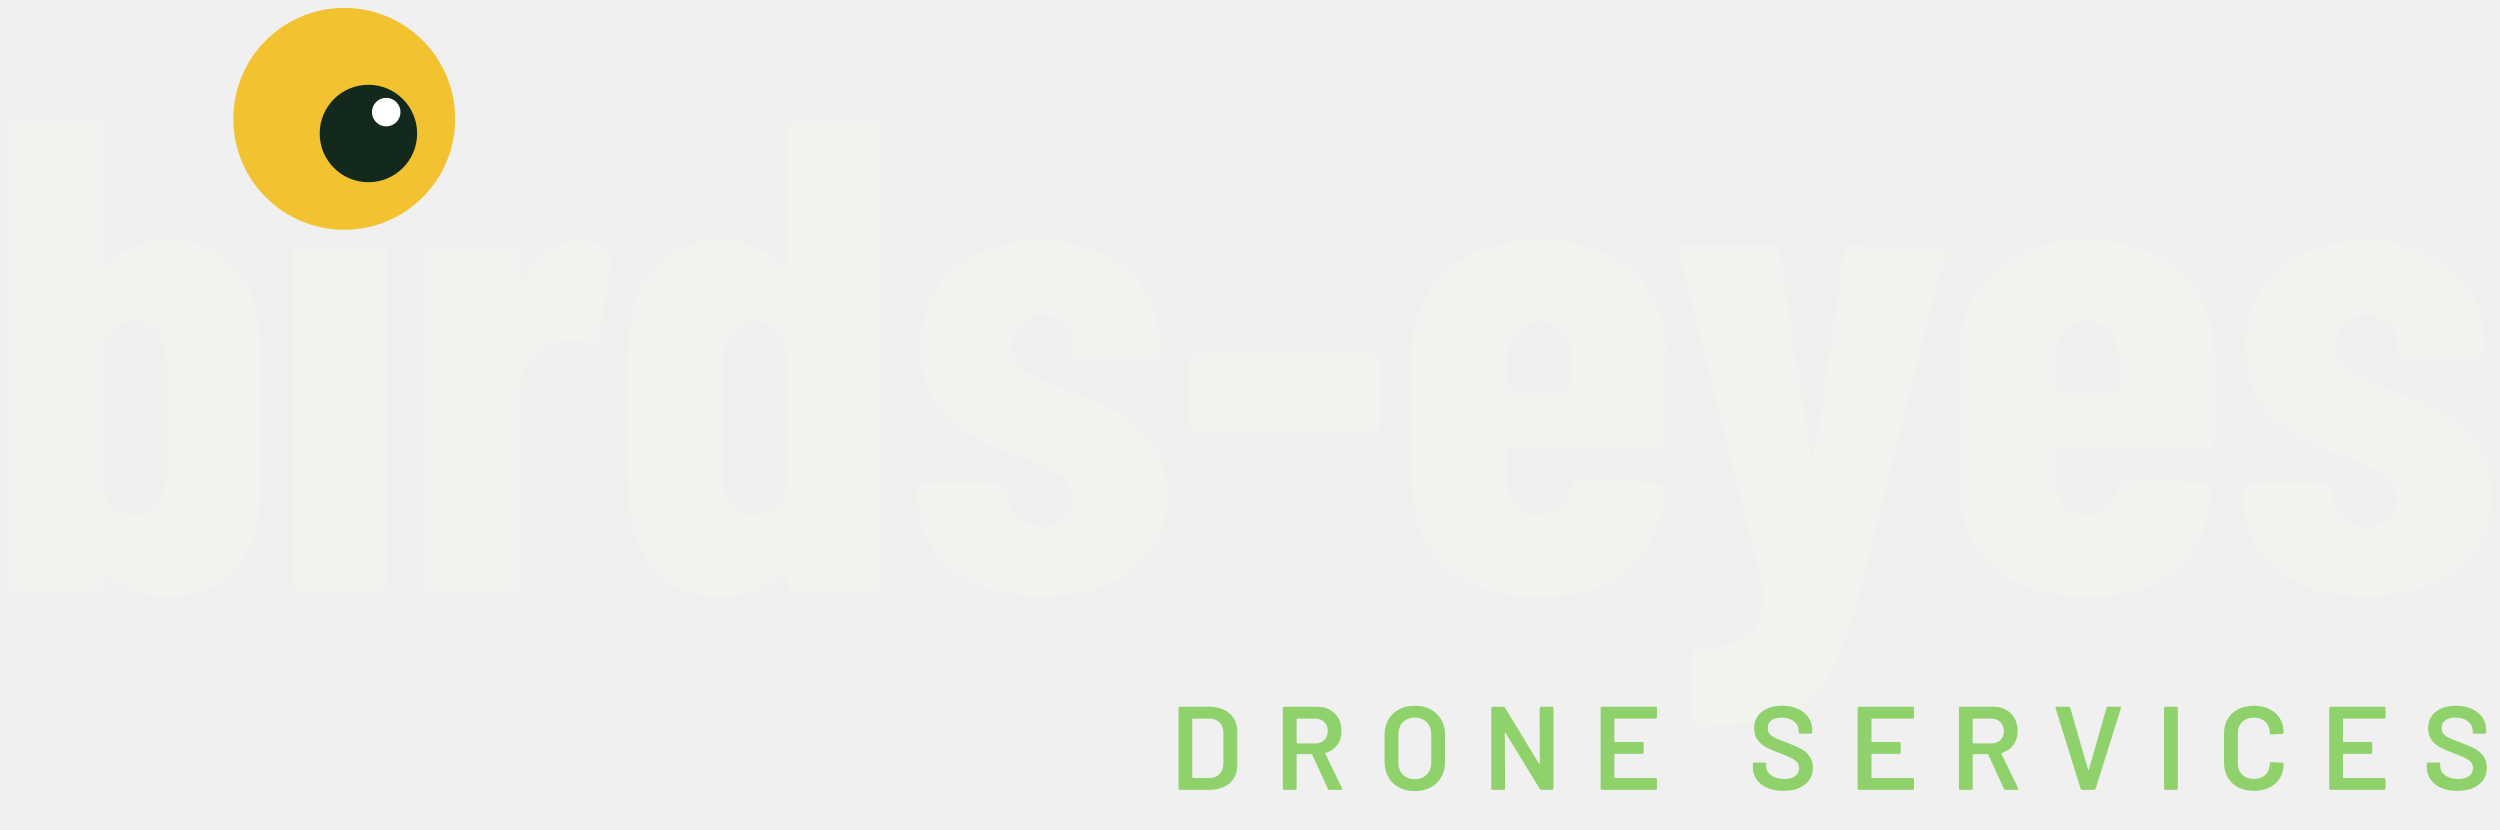
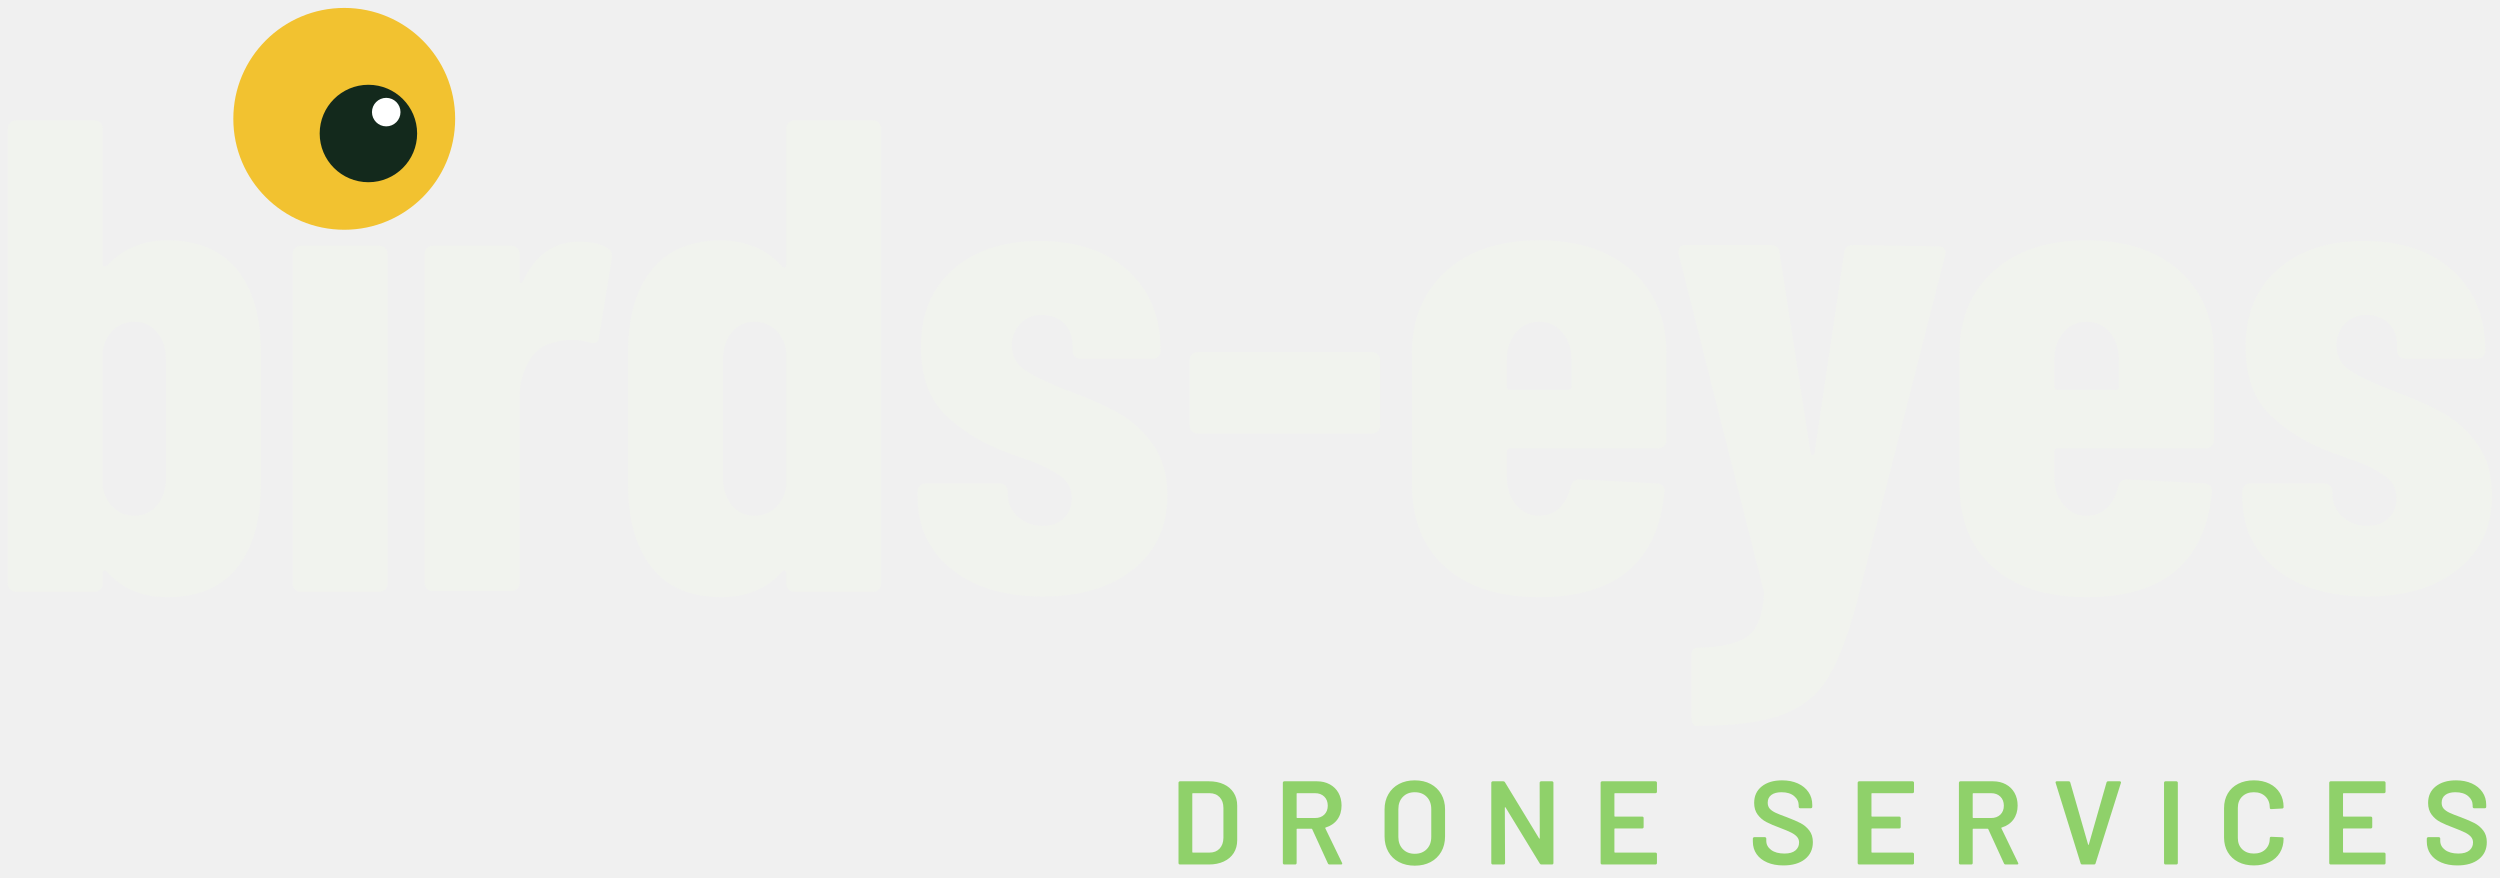
- <svg xmlns="http://www.w3.org/2000/svg" viewBox="4.5 0.6 631.1 209.4" role="img" aria-label="Birds-Eyes Drone Services">
+ <svg xmlns="http://www.w3.org/2000/svg" viewBox="4.5 0.6 631.1 221.5" role="img" aria-label="Birds-Eyes Drone Services">
  <path fill="#F1F3EE" d="M70.38 89.82V122.8Q70.38 136.23 64.43 143.8Q58.48 151.36 46.75 151.36Q37.23 151.36 31.45 144.9Q31.11 144.56 30.77 144.64Q30.43 144.73 30.43 145.24V147.96Q30.43 148.81 29.84 149.41Q29.24 150 28.39 150H8.5Q7.65 150 7.06 149.41Q6.46 148.81 6.46 147.96V33.04Q6.46 32.19 7.06 31.59Q7.65 31 8.5 31H28.39Q29.24 31 29.84 31.59Q30.43 32.19 30.43 33.04V67.55Q30.43 67.89 30.77 67.89Q31.45 67.89 32.13 67.04Q37.91 61.26 46.75 61.26Q58.31 61.26 64.34 68.66Q70.38 76.05 70.38 89.82ZM38.42 81.83Q35.36 81.83 33.15 83.87Q30.94 85.91 30.43 89.31V123.31Q30.94 126.71 33.15 128.75Q35.36 130.79 38.42 130.79Q41.99 130.79 44.2 128.07Q46.41 125.35 46.41 121.1V91.52Q46.41 87.27 44.2 84.55Q41.99 81.83 38.42 81.83ZM78.37 147.96V64.66Q78.37 63.81 78.97 63.21Q79.56 62.62 80.41 62.62H100.3Q101.15 62.62 101.75 63.21Q102.34 63.81 102.34 64.66V147.96Q102.34 148.81 101.75 149.41Q101.15 150 100.3 150H80.41Q79.56 150 78.97 149.41Q78.37 148.81 78.37 147.96ZM157.93 63.3Q159.29 64.15 158.95 65.85L155.72 85.74Q155.55 87.61 153.34 87.1Q151.47 86.42 148.75 86.42Q146.2 86.42 144.33 87.1Q140.42 87.78 138.04 91.78Q135.66 95.77 135.66 101.04V147.79Q135.66 148.64 135.06 149.24Q134.47 149.83 133.62 149.83H113.73Q112.88 149.83 112.28 149.24Q111.69 148.64 111.69 147.79V64.66Q111.69 63.81 112.28 63.21Q112.88 62.62 113.73 62.62H133.62Q134.47 62.62 135.06 63.21Q135.66 63.81 135.66 64.66V71.29Q135.66 71.97 135.92 72.06Q136.17 72.14 136.51 71.63Q141.1 61.6 150.79 61.6Q155.38 61.6 157.93 63.3ZM205.02 31H224.91Q225.76 31 226.36 31.59Q226.95 32.19 226.95 33.04V147.96Q226.95 148.81 226.36 149.41Q225.76 150 224.91 150H205.02Q204.17 150 203.58 149.41Q202.98 148.81 202.98 147.96V145.24Q202.98 144.73 202.64 144.64Q202.3 144.56 201.96 144.9Q196.18 151.36 186.66 151.36Q174.93 151.36 168.98 143.8Q163.03 136.23 163.03 122.8V89.82Q163.03 76.05 169.07 68.66Q175.1 61.26 186.66 61.26Q190.4 61.26 194.48 62.7Q198.56 64.15 201.96 67.89Q202.3 68.23 202.64 68.14Q202.98 68.06 202.98 67.55V33.04Q202.98 32.19 203.58 31.59Q204.17 31 205.02 31ZM202.98 123.31V89.31Q202.47 85.91 200.26 83.87Q198.05 81.83 194.99 81.83Q191.42 81.83 189.21 84.55Q187 87.27 187 91.52V121.1Q187 125.35 189.21 128.07Q191.42 130.79 194.99 130.79Q198.05 130.79 200.26 128.75Q202.47 126.71 202.98 123.31ZM236.13 125.86V124.67Q236.13 123.82 236.73 123.22Q237.32 122.63 238.17 122.63H256.87Q257.72 122.63 258.32 123.22Q258.91 123.82 258.91 124.67V125.18Q258.91 128.75 261.46 131.05Q264.01 133.34 267.75 133.34Q271.15 133.34 273.11 131.38Q275.06 129.43 275.06 126.37Q275.06 122.63 271.83 120.5Q268.6 118.38 264.61 116.94Q260.61 115.49 259.08 114.98Q249.73 111.58 243.36 105.54Q236.98 99.51 236.98 88.12Q236.98 75.71 245.14 68.57Q253.3 61.43 266.9 61.43Q281.01 61.43 289.25 68.91Q297.5 76.39 297.5 89.14Q297.5 89.99 296.9 90.58Q296.31 91.18 295.46 91.18H277.27Q276.42 91.18 275.83 90.58Q275.23 89.99 275.23 89.14V87.78Q275.23 84.38 273.11 82.25Q270.98 80.13 267.58 80.13Q264.01 80.13 261.97 82.42Q259.93 84.72 259.93 87.78Q259.93 91.86 263.42 94.15Q266.9 96.45 274.04 99.17Q281.35 101.89 286.54 104.69Q291.72 107.5 295.46 112.69Q299.2 117.87 299.2 125.69Q299.2 137.42 290.62 144.31Q282.03 151.19 267.75 151.19Q253.3 151.19 244.72 144.31Q236.13 137.42 236.13 125.86ZM304.81 108.01V91.52Q304.81 90.67 305.4 90.07Q306 89.48 306.85 89.48H350.88Q351.73 89.48 352.33 90.07Q352.92 90.67 352.92 91.52V108.01Q352.92 108.86 352.33 109.45Q351.73 110.05 350.88 110.05H306.85Q306 110.05 305.4 109.45Q304.81 108.86 304.81 108.01ZM423.13 113.79H385.73Q384.88 113.79 384.88 114.64V120.93Q384.88 125.18 387.18 127.98Q389.47 130.79 393.04 130.79Q396.27 130.79 398.31 128.66Q400.35 126.54 401.03 123.31Q401.54 121.61 403.24 121.61L422.79 122.63Q423.64 122.63 424.24 123.22Q424.83 123.82 424.66 124.84Q423.47 137.93 415.57 144.65Q407.66 151.36 393.04 151.36Q377.91 151.36 369.41 143.8Q360.91 136.23 360.91 122.8V89.82Q360.91 76.9 369.5 69.08Q378.08 61.26 393.04 61.26Q408 61.26 416.59 69.08Q425.17 76.9 425.17 89.82V111.75Q425.17 112.6 424.58 113.19Q423.98 113.79 423.13 113.79ZM384.88 91.52V98.15Q384.88 99 385.73 99H400.35Q401.2 99 401.2 98.15V91.52Q401.2 87.27 398.91 84.55Q396.61 81.83 393.04 81.83Q389.47 81.83 387.18 84.55Q384.88 87.27 384.88 91.52ZM431.46 181.79V166.15Q431.46 164.11 432.99 164.11Q441.83 163.94 445.57 161.31Q449.31 158.67 449.82 150.51L449.65 149.49L428.23 64.66V63.98Q428.23 62.45 430.1 62.45H451.52Q453.56 62.45 453.73 64.32L461.55 114.81Q461.72 115.49 462.06 115.49Q462.4 115.49 462.57 114.81L470.05 64.32Q470.22 62.45 472.26 62.45L493.68 62.79Q496.06 62.79 495.55 65L473.11 153.23Q469.71 165.64 465.89 171.84Q462.06 178.05 454.67 180.94Q447.27 183.83 433.33 183.83H432.48Q432.14 183.83 431.8 183.24Q431.46 182.64 431.46 181.79ZM561.34 113.79H523.94Q523.09 113.79 523.09 114.64V120.93Q523.09 125.18 525.38 127.98Q527.68 130.79 531.25 130.79Q534.48 130.79 536.52 128.66Q538.56 126.54 539.24 123.31Q539.75 121.61 541.45 121.61L561 122.63Q561.85 122.63 562.45 123.22Q563.04 123.82 562.87 124.84Q561.68 137.93 553.78 144.65Q545.87 151.36 531.25 151.36Q516.12 151.36 507.62 143.8Q499.12 136.23 499.12 122.8V89.82Q499.12 76.9 507.71 69.08Q516.29 61.26 531.25 61.26Q546.21 61.26 554.8 69.08Q563.38 76.9 563.38 89.82V111.75Q563.38 112.6 562.79 113.19Q562.19 113.79 561.34 113.79ZM523.09 91.52V98.15Q523.09 99 523.94 99H538.56Q539.41 99 539.41 98.15V91.52Q539.41 87.27 537.12 84.55Q534.82 81.83 531.25 81.83Q527.68 81.83 525.38 84.55Q523.09 87.27 523.09 91.52ZM570.52 125.86V124.67Q570.52 123.82 571.12 123.22Q571.71 122.63 572.56 122.63H591.26Q592.11 122.63 592.71 123.22Q593.3 123.82 593.3 124.67V125.18Q593.3 128.75 595.85 131.05Q598.4 133.34 602.14 133.34Q605.54 133.34 607.5 131.38Q609.45 129.43 609.45 126.37Q609.45 122.63 606.22 120.5Q602.99 118.38 599 116.94Q595 115.49 593.47 114.98Q584.12 111.58 577.75 105.54Q571.37 99.51 571.37 88.12Q571.37 75.71 579.53 68.57Q587.69 61.43 601.29 61.43Q615.4 61.43 623.65 68.91Q631.89 76.39 631.89 89.14Q631.89 89.99 631.3 90.58Q630.7 91.18 629.85 91.18H611.66Q610.81 91.18 610.22 90.58Q609.62 89.99 609.62 89.14V87.78Q609.62 84.38 607.5 82.25Q605.37 80.13 601.97 80.13Q598.4 80.13 596.36 82.42Q594.32 84.72 594.32 87.78Q594.32 91.86 597.81 94.15Q601.29 96.45 608.43 99.17Q615.74 101.89 620.92 104.69Q626.11 107.5 629.85 112.69Q633.59 117.87 633.59 125.69Q633.59 137.42 625.01 144.31Q616.42 151.19 602.14 151.19Q587.69 151.19 579.11 144.31Q570.52 137.42 570.52 125.86Z" />
  <circle cx="91.4" cy="30.6" r="28.0" fill="#F2C230" />
  <circle cx="97.5" cy="34.3" r="12.3" fill="#13291C" />
  <circle cx="102.0" cy="28.9" r="3.6" fill="#fff" />
-   <path fill="#8FD16A" d="M302 199.64V179.36Q302 179.21 302.11 179.11Q302.21 179 302.36 179H309.68Q311.81 179 313.43 179.75Q315.05 180.5 315.94 181.89Q316.82 183.29 316.82 185.15V193.85Q316.82 195.71 315.94 197.11Q315.05 198.5 313.43 199.25Q311.81 200 309.68 200H302.36Q302.21 200 302.11 199.89Q302 199.79 302 199.64ZM305.63 197H309.83Q311.42 197 312.37 196Q313.31 194.99 313.34 193.31V185.72Q313.34 184.01 312.38 183Q311.42 182 309.8 182H305.63Q305.48 182 305.48 182.15V196.85Q305.48 197 305.63 197ZM339.71 199.73 335.75 191.09Q335.69 190.97 335.57 190.97H331.97Q331.82 190.97 331.82 191.12V199.64Q331.82 199.79 331.72 199.89Q331.61 200 331.46 200H328.7Q328.55 200 328.45 199.89Q328.34 199.79 328.34 199.64V179.36Q328.34 179.21 328.45 179.11Q328.55 179 328.7 179H336.95Q338.78 179 340.19 179.76Q341.6 180.53 342.38 181.93Q343.16 183.32 343.16 185.12Q343.16 187.19 342.1 188.64Q341.03 190.1 339.14 190.67Q339.08 190.67 339.05 190.73Q339.02 190.79 339.05 190.85L343.28 199.58Q343.34 199.7 343.34 199.76Q343.34 200 343.01 200H340.13Q339.83 200 339.71 199.73ZM331.82 182.15V188.12Q331.82 188.27 331.97 188.27H336.47Q337.91 188.27 338.8 187.42Q339.68 186.56 339.68 185.15Q339.68 183.74 338.8 182.87Q337.91 182 336.47 182H331.97Q331.82 182 331.82 182.15ZM354.02 192.92V186.08Q354.02 183.92 354.98 182.25Q355.94 180.59 357.67 179.68Q359.39 178.76 361.64 178.76Q363.92 178.76 365.64 179.68Q367.37 180.59 368.33 182.25Q369.29 183.92 369.29 186.08V192.92Q369.29 195.11 368.33 196.79Q367.37 198.47 365.64 199.38Q363.92 200.3 361.64 200.3Q359.39 200.3 357.65 199.38Q355.91 198.47 354.97 196.79Q354.02 195.11 354.02 192.92ZM365.81 193.04V186.05Q365.81 184.1 364.67 182.93Q363.53 181.76 361.64 181.76Q359.78 181.76 358.64 182.93Q357.5 184.1 357.5 186.05V193.04Q357.5 194.96 358.64 196.13Q359.78 197.3 361.64 197.3Q363.53 197.3 364.67 196.13Q365.81 194.96 365.81 193.04ZM393.53 179H396.29Q396.44 179 396.55 179.11Q396.65 179.21 396.65 179.36V199.64Q396.65 199.79 396.55 199.89Q396.44 200 396.29 200H393.62Q393.32 200 393.2 199.76L384.56 185.6Q384.5 185.51 384.44 185.52Q384.38 185.54 384.38 185.66L384.44 199.64Q384.44 199.79 384.34 199.89Q384.23 200 384.08 200H381.32Q381.17 200 381.07 199.89Q380.96 199.79 380.96 199.64V179.36Q380.96 179.21 381.07 179.11Q381.17 179 381.32 179H383.99Q384.29 179 384.41 179.24L393.02 193.4Q393.08 193.49 393.14 193.48Q393.2 193.46 393.2 193.34L393.17 179.36Q393.17 179.21 393.28 179.11Q393.38 179 393.53 179ZM422.42 182H412.19Q412.04 182 412.04 182.15V187.76Q412.04 187.91 412.19 187.91H419.06Q419.21 187.91 419.32 188.01Q419.42 188.12 419.42 188.27V190.55Q419.42 190.7 419.32 190.81Q419.21 190.91 419.06 190.91H412.19Q412.04 190.91 412.04 191.06V196.85Q412.04 197 412.19 197H422.42Q422.57 197 422.68 197.11Q422.78 197.21 422.78 197.36V199.64Q422.78 199.79 422.68 199.89Q422.57 200 422.42 200H408.92Q408.77 200 408.67 199.89Q408.56 199.79 408.56 199.64V179.36Q408.56 179.21 408.67 179.11Q408.77 179 408.92 179H422.42Q422.57 179 422.68 179.11Q422.78 179.21 422.78 179.36V181.64Q422.78 181.79 422.68 181.89Q422.57 182 422.42 182ZM446.99 194.21V193.46Q446.99 193.31 447.1 193.2Q447.2 193.1 447.35 193.1H450.02Q450.17 193.1 450.27 193.2Q450.38 193.31 450.38 193.46V194.03Q450.38 195.41 451.61 196.32Q452.84 197.24 454.97 197.24Q456.8 197.24 457.73 196.46Q458.66 195.68 458.66 194.45Q458.66 193.61 458.15 193.03Q457.64 192.44 456.7 191.96Q455.75 191.48 453.86 190.76Q451.73 189.98 450.41 189.29Q449.09 188.6 448.21 187.41Q447.32 186.23 447.32 184.46Q447.32 181.82 449.24 180.29Q451.16 178.76 454.37 178.76Q456.62 178.76 458.35 179.54Q460.07 180.32 461.03 181.72Q461.99 183.11 461.99 184.94V185.45Q461.99 185.6 461.88 185.7Q461.78 185.81 461.63 185.81H458.93Q458.78 185.81 458.68 185.7Q458.57 185.6 458.57 185.45V185.12Q458.57 183.71 457.41 182.74Q456.26 181.76 454.22 181.76Q452.57 181.76 451.65 182.45Q450.74 183.14 450.74 184.4Q450.74 185.3 451.22 185.87Q451.7 186.44 452.66 186.91Q453.62 187.37 455.63 188.09Q457.76 188.9 459.03 189.56Q460.31 190.22 461.23 191.41Q462.14 192.59 462.14 194.36Q462.14 197.06 460.15 198.65Q458.15 200.24 454.7 200.24Q452.36 200.24 450.62 199.49Q448.88 198.74 447.94 197.39Q446.99 196.04 446.99 194.21ZM487.31 182H477.08Q476.93 182 476.93 182.15V187.76Q476.93 187.91 477.08 187.91H483.95Q484.1 187.91 484.21 188.01Q484.31 188.12 484.31 188.27V190.55Q484.31 190.7 484.21 190.81Q484.1 190.91 483.95 190.91H477.08Q476.93 190.91 476.93 191.06V196.85Q476.93 197 477.08 197H487.31Q487.46 197 487.57 197.11Q487.67 197.21 487.67 197.36V199.64Q487.67 199.79 487.57 199.89Q487.46 200 487.31 200H473.81Q473.66 200 473.56 199.89Q473.45 199.79 473.45 199.64V179.36Q473.45 179.21 473.56 179.11Q473.66 179 473.81 179H487.31Q487.46 179 487.57 179.11Q487.67 179.21 487.67 179.36V181.64Q487.67 181.79 487.57 181.89Q487.46 182 487.31 182ZM510.38 199.73 506.42 191.09Q506.36 190.97 506.24 190.97H502.64Q502.49 190.97 502.49 191.12V199.64Q502.49 199.79 502.39 199.89Q502.28 200 502.13 200H499.37Q499.22 200 499.12 199.89Q499.01 199.79 499.01 199.64V179.36Q499.01 179.21 499.12 179.11Q499.22 179 499.37 179H507.62Q509.45 179 510.86 179.76Q512.27 180.53 513.05 181.93Q513.83 183.32 513.83 185.12Q513.83 187.19 512.77 188.64Q511.7 190.1 509.81 190.67Q509.75 190.67 509.72 190.73Q509.69 190.79 509.72 190.85L513.95 199.58Q514.01 199.7 514.01 199.76Q514.01 200 513.68 200H510.8Q510.5 200 510.38 199.73ZM502.49 182.15V188.12Q502.49 188.27 502.64 188.27H507.14Q508.58 188.27 509.47 187.42Q510.35 186.56 510.35 185.15Q510.35 183.74 509.47 182.87Q508.58 182 507.14 182H502.64Q502.49 182 502.49 182.15ZM529.73 199.7 523.43 179.42 523.4 179.3Q523.4 179 523.73 179H526.7Q527.03 179 527.12 179.3L531.62 194.96Q531.65 195.05 531.71 195.05Q531.77 195.05 531.8 194.96L536.27 179.3Q536.36 179 536.69 179H539.6Q539.78 179 539.87 179.12Q539.96 179.24 539.9 179.42L533.51 199.7Q533.42 200 533.12 200H530.12Q529.82 200 529.73 199.7ZM550.79 199.64V179.36Q550.79 179.21 550.89 179.11Q551 179 551.15 179H553.91Q554.06 179 554.16 179.11Q554.27 179.21 554.27 179.36V199.64Q554.27 199.79 554.16 199.89Q554.06 200 553.91 200H551.15Q551 200 550.89 199.89Q550.79 199.79 550.79 199.64ZM565.94 193.19V185.78Q565.94 183.68 566.87 182.09Q567.8 180.5 569.51 179.63Q571.22 178.76 573.47 178.76Q575.69 178.76 577.4 179.6Q579.11 180.44 580.04 181.97Q580.97 183.5 580.97 185.51Q580.97 185.66 580.87 185.76Q580.76 185.87 580.61 185.87L577.85 186.02Q577.49 186.02 577.49 185.69Q577.49 183.92 576.39 182.84Q575.3 181.76 573.47 181.76Q571.64 181.76 570.53 182.84Q569.42 183.92 569.42 185.69V193.34Q569.42 195.08 570.53 196.16Q571.64 197.24 573.47 197.24Q575.3 197.24 576.39 196.18Q577.49 195.11 577.49 193.34Q577.49 193.01 577.85 193.01L580.61 193.13Q580.76 193.13 580.87 193.22Q580.97 193.31 580.97 193.43Q580.97 195.47 580.04 197.01Q579.11 198.56 577.4 199.4Q575.69 200.24 573.47 200.24Q571.22 200.24 569.51 199.36Q567.8 198.47 566.87 196.88Q565.94 195.29 565.94 193.19ZM606.35 182H596.12Q595.97 182 595.97 182.15V187.76Q595.97 187.91 596.12 187.91H602.99Q603.14 187.91 603.25 188.01Q603.35 188.12 603.35 188.27V190.55Q603.35 190.7 603.25 190.81Q603.14 190.91 602.99 190.91H596.12Q595.97 190.91 595.97 191.06V196.85Q595.97 197 596.12 197H606.35Q606.5 197 606.61 197.11Q606.71 197.21 606.71 197.36V199.64Q606.71 199.79 606.61 199.89Q606.5 200 606.35 200H592.85Q592.7 200 592.6 199.89Q592.49 199.79 592.49 199.64V179.36Q592.49 179.21 592.6 179.11Q592.7 179 592.85 179H606.35Q606.5 179 606.61 179.11Q606.71 179.21 606.71 179.36V181.64Q606.71 181.79 606.61 181.89Q606.5 182 606.35 182ZM617.12 194.21V193.46Q617.12 193.31 617.23 193.2Q617.33 193.1 617.48 193.1H620.15Q620.3 193.1 620.41 193.2Q620.51 193.31 620.51 193.46V194.03Q620.51 195.41 621.74 196.32Q622.97 197.24 625.1 197.24Q626.93 197.24 627.86 196.46Q628.79 195.68 628.79 194.45Q628.79 193.61 628.28 193.03Q627.77 192.44 626.83 191.96Q625.88 191.48 623.99 190.76Q621.86 189.98 620.54 189.29Q619.22 188.6 618.34 187.41Q617.45 186.23 617.45 184.46Q617.45 181.82 619.37 180.29Q621.29 178.76 624.5 178.76Q626.75 178.76 628.48 179.54Q630.2 180.32 631.16 181.72Q632.12 183.11 632.12 184.94V185.45Q632.12 185.6 632.02 185.7Q631.91 185.81 631.76 185.81H629.06Q628.91 185.81 628.81 185.7Q628.7 185.6 628.7 185.45V185.12Q628.7 183.71 627.55 182.74Q626.39 181.76 624.35 181.76Q622.7 181.76 621.79 182.45Q620.87 183.14 620.87 184.4Q620.87 185.3 621.35 185.87Q621.83 186.44 622.79 186.91Q623.75 187.37 625.76 188.09Q627.89 188.9 629.17 189.56Q630.44 190.22 631.36 191.41Q632.27 192.59 632.27 194.36Q632.27 197.06 630.28 198.65Q628.28 200.24 624.83 200.24Q622.49 200.24 620.75 199.49Q619.01 198.74 618.07 197.39Q617.12 196.04 617.12 194.21Z" />
+   <path fill="#8FD16A" d="M302 218.47V198.19Q302 198.04 302.11 197.94Q302.21 197.83 302.36 197.83H309.68Q311.81 197.83 313.43 198.58Q315.05 199.33 315.94 200.73Q316.82 202.12 316.82 203.98V212.68Q316.82 214.54 315.94 215.94Q315.05 217.33 313.43 218.08Q311.81 218.83 309.68 218.83H302.36Q302.21 218.83 302.11 218.73Q302 218.62 302 218.47ZM305.63 215.83H309.83Q311.42 215.83 312.37 214.83Q313.31 213.82 313.34 212.14V204.55Q313.34 202.84 312.38 201.84Q311.42 200.83 309.8 200.83H305.63Q305.48 200.83 305.48 200.98V215.68Q305.48 215.83 305.63 215.83ZM339.71 218.56 335.75 209.92Q335.69 209.8 335.57 209.8H331.97Q331.82 209.8 331.82 209.95V218.47Q331.82 218.62 331.72 218.73Q331.61 218.83 331.46 218.83H328.7Q328.55 218.83 328.45 218.73Q328.34 218.62 328.34 218.47V198.19Q328.34 198.04 328.45 197.94Q328.55 197.83 328.7 197.83H336.95Q338.78 197.83 340.19 198.6Q341.6 199.36 342.38 200.75Q343.16 202.15 343.16 203.95Q343.16 206.02 342.1 207.48Q341.03 208.93 339.14 209.5Q339.08 209.5 339.05 209.56Q339.02 209.62 339.05 209.68L343.28 218.41Q343.34 218.53 343.34 218.59Q343.34 218.83 343.01 218.83H340.13Q339.83 218.83 339.71 218.56ZM331.82 200.98V206.95Q331.82 207.1 331.97 207.1H336.47Q337.91 207.1 338.8 206.25Q339.68 205.39 339.68 203.98Q339.68 202.57 338.8 201.7Q337.91 200.83 336.47 200.83H331.97Q331.82 200.83 331.82 200.98ZM354.02 211.75V204.91Q354.02 202.75 354.98 201.09Q355.94 199.42 357.67 198.5Q359.39 197.59 361.64 197.59Q363.92 197.59 365.64 198.5Q367.37 199.42 368.33 201.09Q369.29 202.75 369.29 204.91V211.75Q369.29 213.94 368.33 215.62Q367.37 217.3 365.64 218.22Q363.92 219.13 361.64 219.13Q359.39 219.13 357.65 218.22Q355.91 217.3 354.97 215.62Q354.02 213.94 354.02 211.75ZM365.81 211.87V204.88Q365.81 202.93 364.67 201.76Q363.53 200.59 361.64 200.59Q359.78 200.59 358.64 201.76Q357.5 202.93 357.5 204.88V211.87Q357.5 213.79 358.64 214.96Q359.78 216.13 361.64 216.13Q363.53 216.13 364.67 214.96Q365.81 213.79 365.81 211.87ZM393.53 197.83H396.29Q396.44 197.83 396.55 197.94Q396.65 198.04 396.65 198.19V218.47Q396.65 218.62 396.55 218.73Q396.44 218.83 396.29 218.83H393.62Q393.32 218.83 393.2 218.59L384.56 204.43Q384.5 204.34 384.44 204.36Q384.38 204.37 384.38 204.49L384.44 218.47Q384.44 218.62 384.34 218.73Q384.23 218.83 384.08 218.83H381.32Q381.17 218.83 381.07 218.73Q380.96 218.62 380.96 218.47V198.19Q380.96 198.04 381.07 197.94Q381.17 197.83 381.32 197.83H383.99Q384.29 197.83 384.41 198.07L393.02 212.23Q393.08 212.32 393.14 212.31Q393.2 212.29 393.2 212.17L393.17 198.19Q393.17 198.04 393.28 197.94Q393.38 197.83 393.53 197.83ZM422.42 200.83H412.19Q412.04 200.83 412.04 200.98V206.59Q412.04 206.74 412.19 206.74H419.06Q419.21 206.74 419.32 206.85Q419.42 206.95 419.42 207.1V209.38Q419.42 209.53 419.32 209.63Q419.21 209.74 419.06 209.74H412.19Q412.04 209.74 412.04 209.89V215.68Q412.04 215.83 412.19 215.83H422.42Q422.57 215.83 422.68 215.94Q422.78 216.04 422.78 216.19V218.47Q422.78 218.62 422.68 218.73Q422.57 218.83 422.42 218.83H408.92Q408.77 218.83 408.67 218.73Q408.56 218.62 408.56 218.47V198.19Q408.56 198.04 408.67 197.94Q408.77 197.83 408.92 197.83H422.42Q422.57 197.83 422.68 197.94Q422.78 198.04 422.78 198.19V200.47Q422.78 200.62 422.68 200.73Q422.57 200.83 422.42 200.83ZM446.99 213.04V212.29Q446.99 212.14 447.1 212.04Q447.2 211.93 447.35 211.93H450.02Q450.17 211.93 450.27 212.04Q450.38 212.14 450.38 212.29V212.86Q450.38 214.24 451.61 215.16Q452.84 216.07 454.97 216.07Q456.8 216.07 457.73 215.29Q458.66 214.51 458.66 213.28Q458.66 212.44 458.15 211.86Q457.64 211.27 456.7 210.79Q455.75 210.31 453.86 209.59Q451.73 208.81 450.41 208.12Q449.09 207.43 448.21 206.25Q447.32 205.06 447.32 203.29Q447.32 200.65 449.24 199.12Q451.16 197.59 454.37 197.59Q456.62 197.59 458.35 198.37Q460.07 199.15 461.03 200.55Q461.99 201.94 461.99 203.77V204.28Q461.99 204.43 461.88 204.54Q461.78 204.64 461.63 204.64H458.93Q458.78 204.64 458.68 204.54Q458.57 204.43 458.57 204.28V203.95Q458.57 202.54 457.41 201.56Q456.26 200.59 454.22 200.59Q452.57 200.59 451.65 201.28Q450.74 201.97 450.74 203.23Q450.74 204.13 451.22 204.7Q451.7 205.27 452.66 205.74Q453.62 206.2 455.63 206.92Q457.76 207.73 459.03 208.39Q460.31 209.05 461.23 210.24Q462.14 211.42 462.14 213.19Q462.14 215.89 460.15 217.48Q458.15 219.07 454.7 219.07Q452.36 219.07 450.62 218.32Q448.88 217.57 447.94 216.22Q446.99 214.87 446.99 213.04ZM487.31 200.83H477.08Q476.93 200.83 476.93 200.98V206.59Q476.93 206.74 477.08 206.74H483.95Q484.1 206.74 484.21 206.85Q484.31 206.95 484.31 207.1V209.38Q484.31 209.53 484.21 209.63Q484.1 209.74 483.95 209.74H477.08Q476.93 209.74 476.93 209.89V215.68Q476.93 215.83 477.08 215.83H487.31Q487.46 215.83 487.57 215.94Q487.67 216.04 487.67 216.19V218.47Q487.67 218.62 487.57 218.73Q487.46 218.83 487.31 218.83H473.81Q473.66 218.83 473.56 218.73Q473.45 218.62 473.45 218.47V198.19Q473.45 198.04 473.56 197.94Q473.66 197.83 473.81 197.83H487.31Q487.46 197.83 487.57 197.94Q487.67 198.04 487.67 198.19V200.47Q487.67 200.62 487.57 200.73Q487.46 200.83 487.31 200.83ZM510.38 218.56 506.42 209.92Q506.36 209.8 506.24 209.8H502.64Q502.49 209.8 502.49 209.95V218.47Q502.49 218.62 502.39 218.73Q502.28 218.83 502.13 218.83H499.37Q499.22 218.83 499.12 218.73Q499.01 218.62 499.01 218.47V198.19Q499.01 198.04 499.12 197.94Q499.22 197.83 499.37 197.83H507.62Q509.45 197.83 510.86 198.6Q512.27 199.36 513.05 200.75Q513.83 202.15 513.83 203.95Q513.83 206.02 512.77 207.48Q511.7 208.93 509.81 209.5Q509.75 209.5 509.72 209.56Q509.69 209.62 509.72 209.68L513.95 218.41Q514.01 218.53 514.01 218.59Q514.01 218.83 513.68 218.83H510.8Q510.5 218.83 510.38 218.56ZM502.49 200.98V206.95Q502.49 207.1 502.64 207.1H507.14Q508.58 207.1 509.47 206.25Q510.35 205.39 510.35 203.98Q510.35 202.57 509.47 201.7Q508.58 200.83 507.14 200.83H502.64Q502.49 200.83 502.49 200.98ZM529.73 218.53 523.43 198.25 523.4 198.13Q523.4 197.83 523.73 197.83H526.7Q527.03 197.83 527.12 198.13L531.62 213.79Q531.65 213.88 531.71 213.88Q531.77 213.88 531.8 213.79L536.27 198.13Q536.36 197.83 536.69 197.83H539.6Q539.78 197.83 539.87 197.95Q539.96 198.07 539.9 198.25L533.51 218.53Q533.42 218.83 533.12 218.83H530.12Q529.82 218.83 529.73 218.53ZM550.79 218.47V198.19Q550.79 198.04 550.89 197.94Q551 197.83 551.15 197.83H553.91Q554.06 197.83 554.16 197.94Q554.27 198.04 554.27 198.19V218.47Q554.27 218.62 554.16 218.73Q554.06 218.83 553.91 218.83H551.15Q551 218.83 550.89 218.73Q550.79 218.62 550.79 218.47ZM565.94 212.02V204.61Q565.94 202.51 566.87 200.92Q567.8 199.33 569.51 198.46Q571.22 197.59 573.47 197.59Q575.69 197.59 577.4 198.43Q579.11 199.27 580.04 200.8Q580.97 202.33 580.97 204.34Q580.97 204.49 580.87 204.6Q580.76 204.7 580.61 204.7L577.85 204.85Q577.49 204.85 577.49 204.52Q577.49 202.75 576.39 201.67Q575.3 200.59 573.47 200.59Q571.64 200.59 570.53 201.67Q569.42 202.75 569.42 204.52V212.17Q569.42 213.91 570.53 214.99Q571.64 216.07 573.47 216.07Q575.3 216.07 576.39 215.01Q577.49 213.94 577.49 212.17Q577.49 211.84 577.85 211.84L580.61 211.96Q580.76 211.96 580.87 212.05Q580.97 212.14 580.97 212.26Q580.97 214.3 580.04 215.85Q579.11 217.39 577.4 218.23Q575.69 219.07 573.47 219.07Q571.22 219.07 569.51 218.19Q567.8 217.3 566.87 215.71Q565.94 214.12 565.94 212.02ZM606.35 200.83H596.12Q595.97 200.83 595.97 200.98V206.59Q595.97 206.74 596.12 206.74H602.99Q603.14 206.74 603.25 206.85Q603.35 206.95 603.35 207.1V209.38Q603.35 209.53 603.25 209.63Q603.14 209.74 602.99 209.74H596.12Q595.97 209.74 595.97 209.89V215.68Q595.97 215.83 596.12 215.83H606.35Q606.5 215.83 606.61 215.94Q606.71 216.04 606.71 216.19V218.47Q606.71 218.62 606.61 218.73Q606.5 218.83 606.35 218.83H592.85Q592.7 218.83 592.6 218.73Q592.49 218.62 592.49 218.47V198.19Q592.49 198.04 592.6 197.94Q592.7 197.83 592.85 197.83H606.35Q606.5 197.83 606.61 197.94Q606.71 198.04 606.71 198.19V200.47Q606.71 200.62 606.61 200.73Q606.5 200.83 606.35 200.83ZM617.12 213.04V212.29Q617.12 212.14 617.23 212.04Q617.33 211.93 617.48 211.93H620.15Q620.3 211.93 620.41 212.04Q620.51 212.14 620.51 212.29V212.86Q620.51 214.24 621.74 215.16Q622.97 216.07 625.1 216.07Q626.93 216.07 627.86 215.29Q628.79 214.51 628.79 213.28Q628.79 212.44 628.28 211.86Q627.77 211.27 626.83 210.79Q625.88 210.31 623.99 209.59Q621.86 208.81 620.54 208.12Q619.22 207.43 618.34 206.25Q617.45 205.06 617.45 203.29Q617.45 200.65 619.37 199.12Q621.29 197.59 624.5 197.59Q626.75 197.59 628.48 198.37Q630.2 199.15 631.16 200.55Q632.12 201.94 632.12 203.77V204.28Q632.12 204.43 632.02 204.54Q631.91 204.64 631.76 204.64H629.06Q628.91 204.64 628.81 204.54Q628.7 204.43 628.7 204.28V203.95Q628.7 202.54 627.55 201.56Q626.39 200.59 624.35 200.59Q622.7 200.59 621.79 201.28Q620.87 201.97 620.87 203.23Q620.87 204.13 621.35 204.7Q621.83 205.27 622.79 205.74Q623.75 206.2 625.76 206.92Q627.89 207.73 629.17 208.39Q630.44 209.05 631.36 210.24Q632.27 211.42 632.27 213.19Q632.27 215.89 630.28 217.48Q628.28 219.07 624.83 219.07Q622.49 219.07 620.75 218.32Q619.01 217.57 618.07 216.22Q617.12 214.87 617.12 213.04Z" />
</svg>
